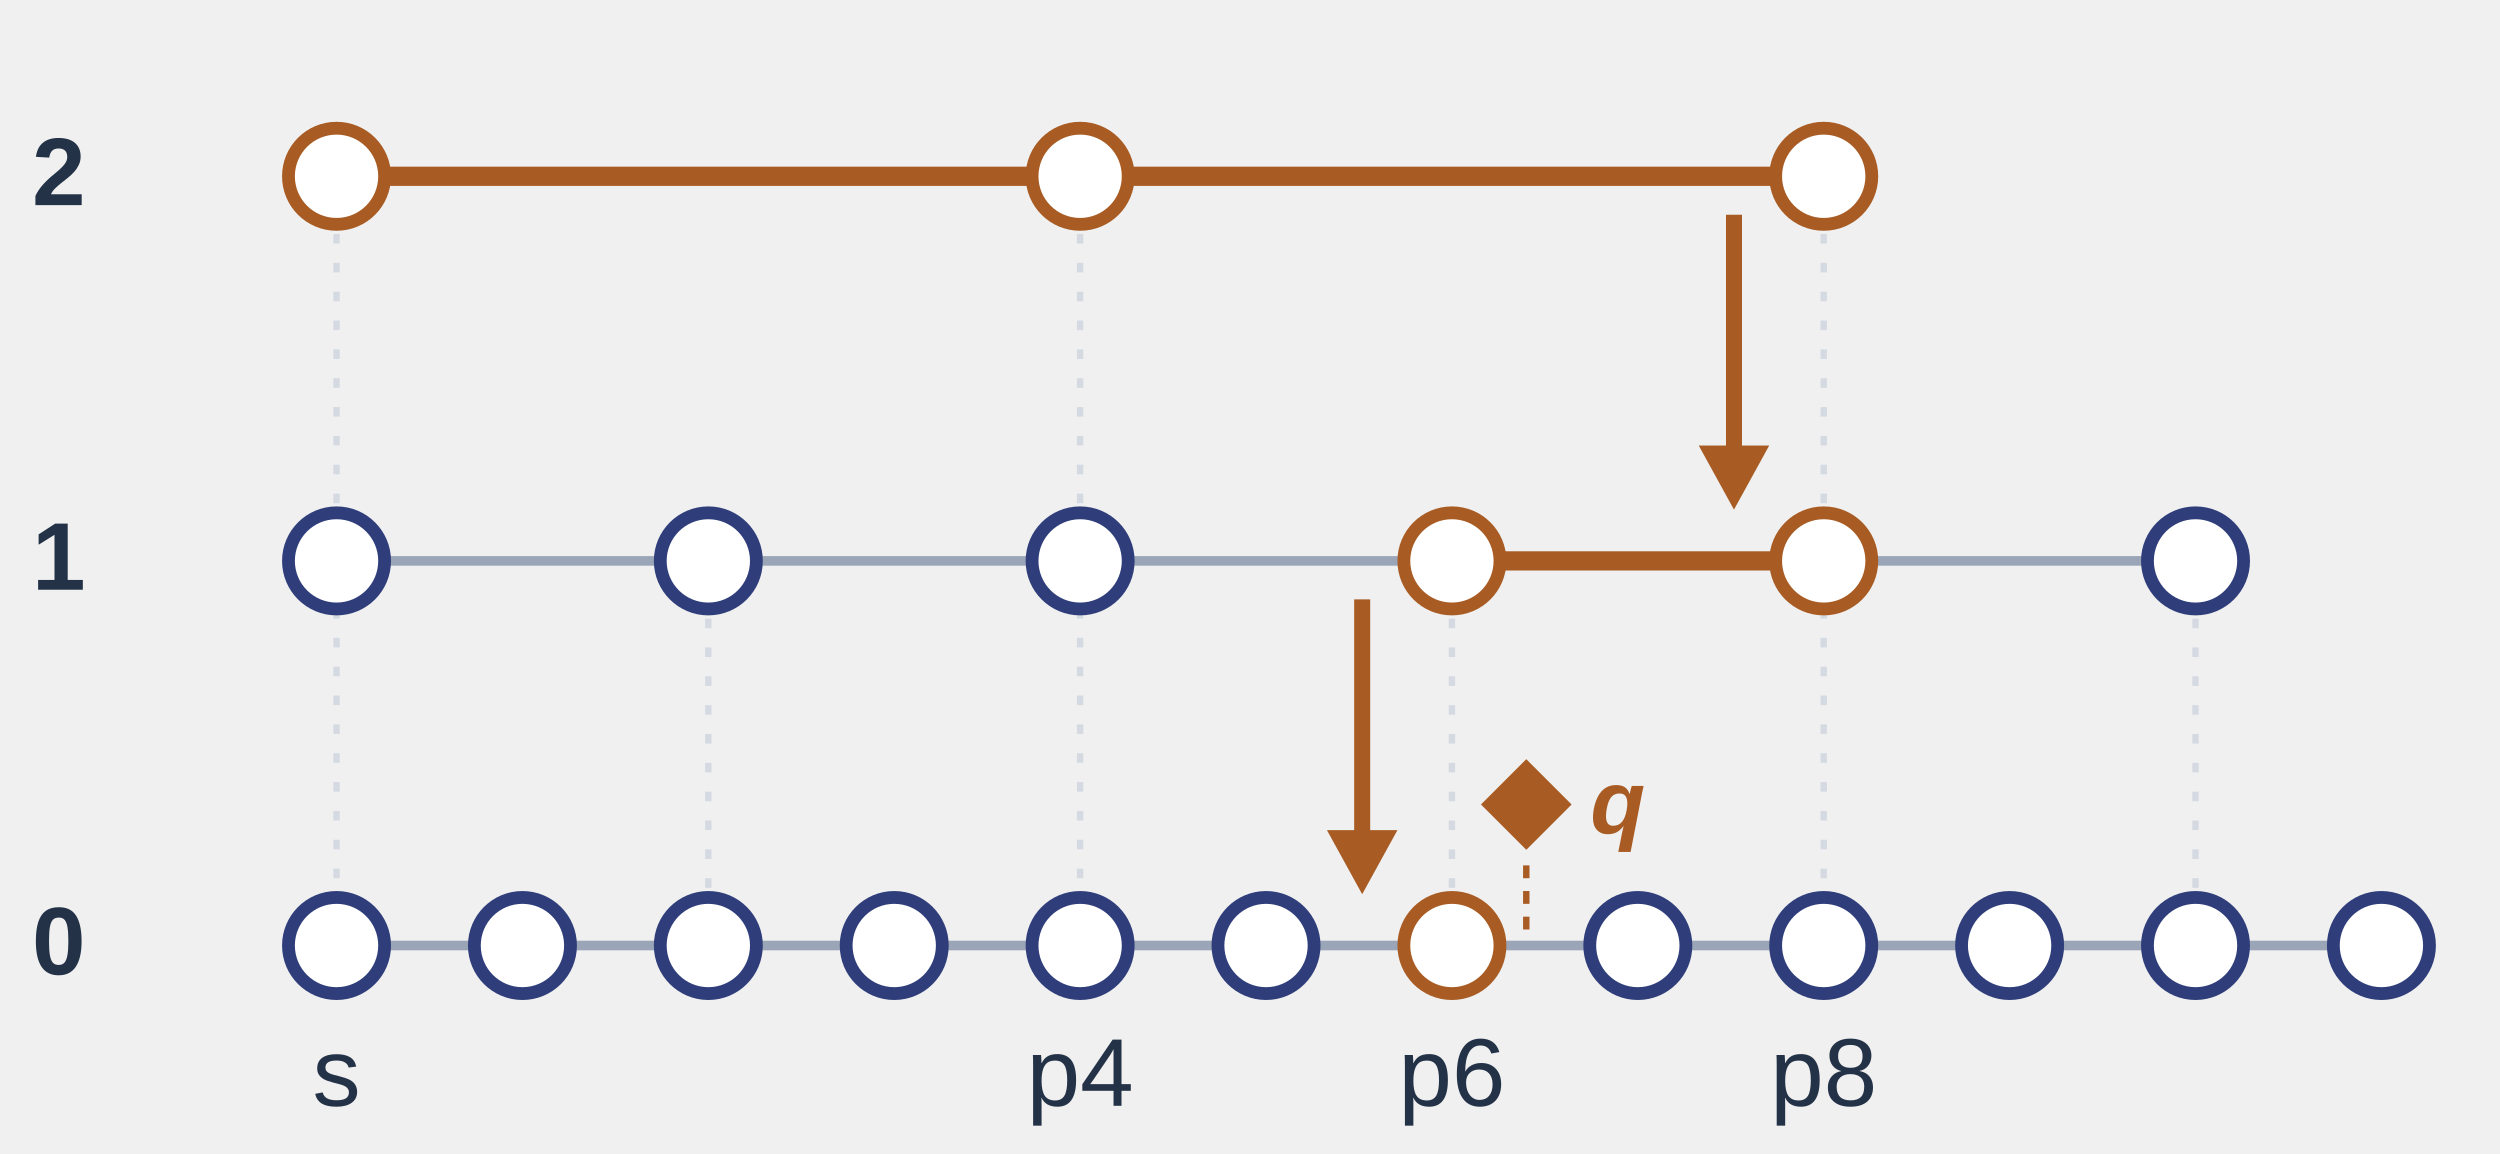
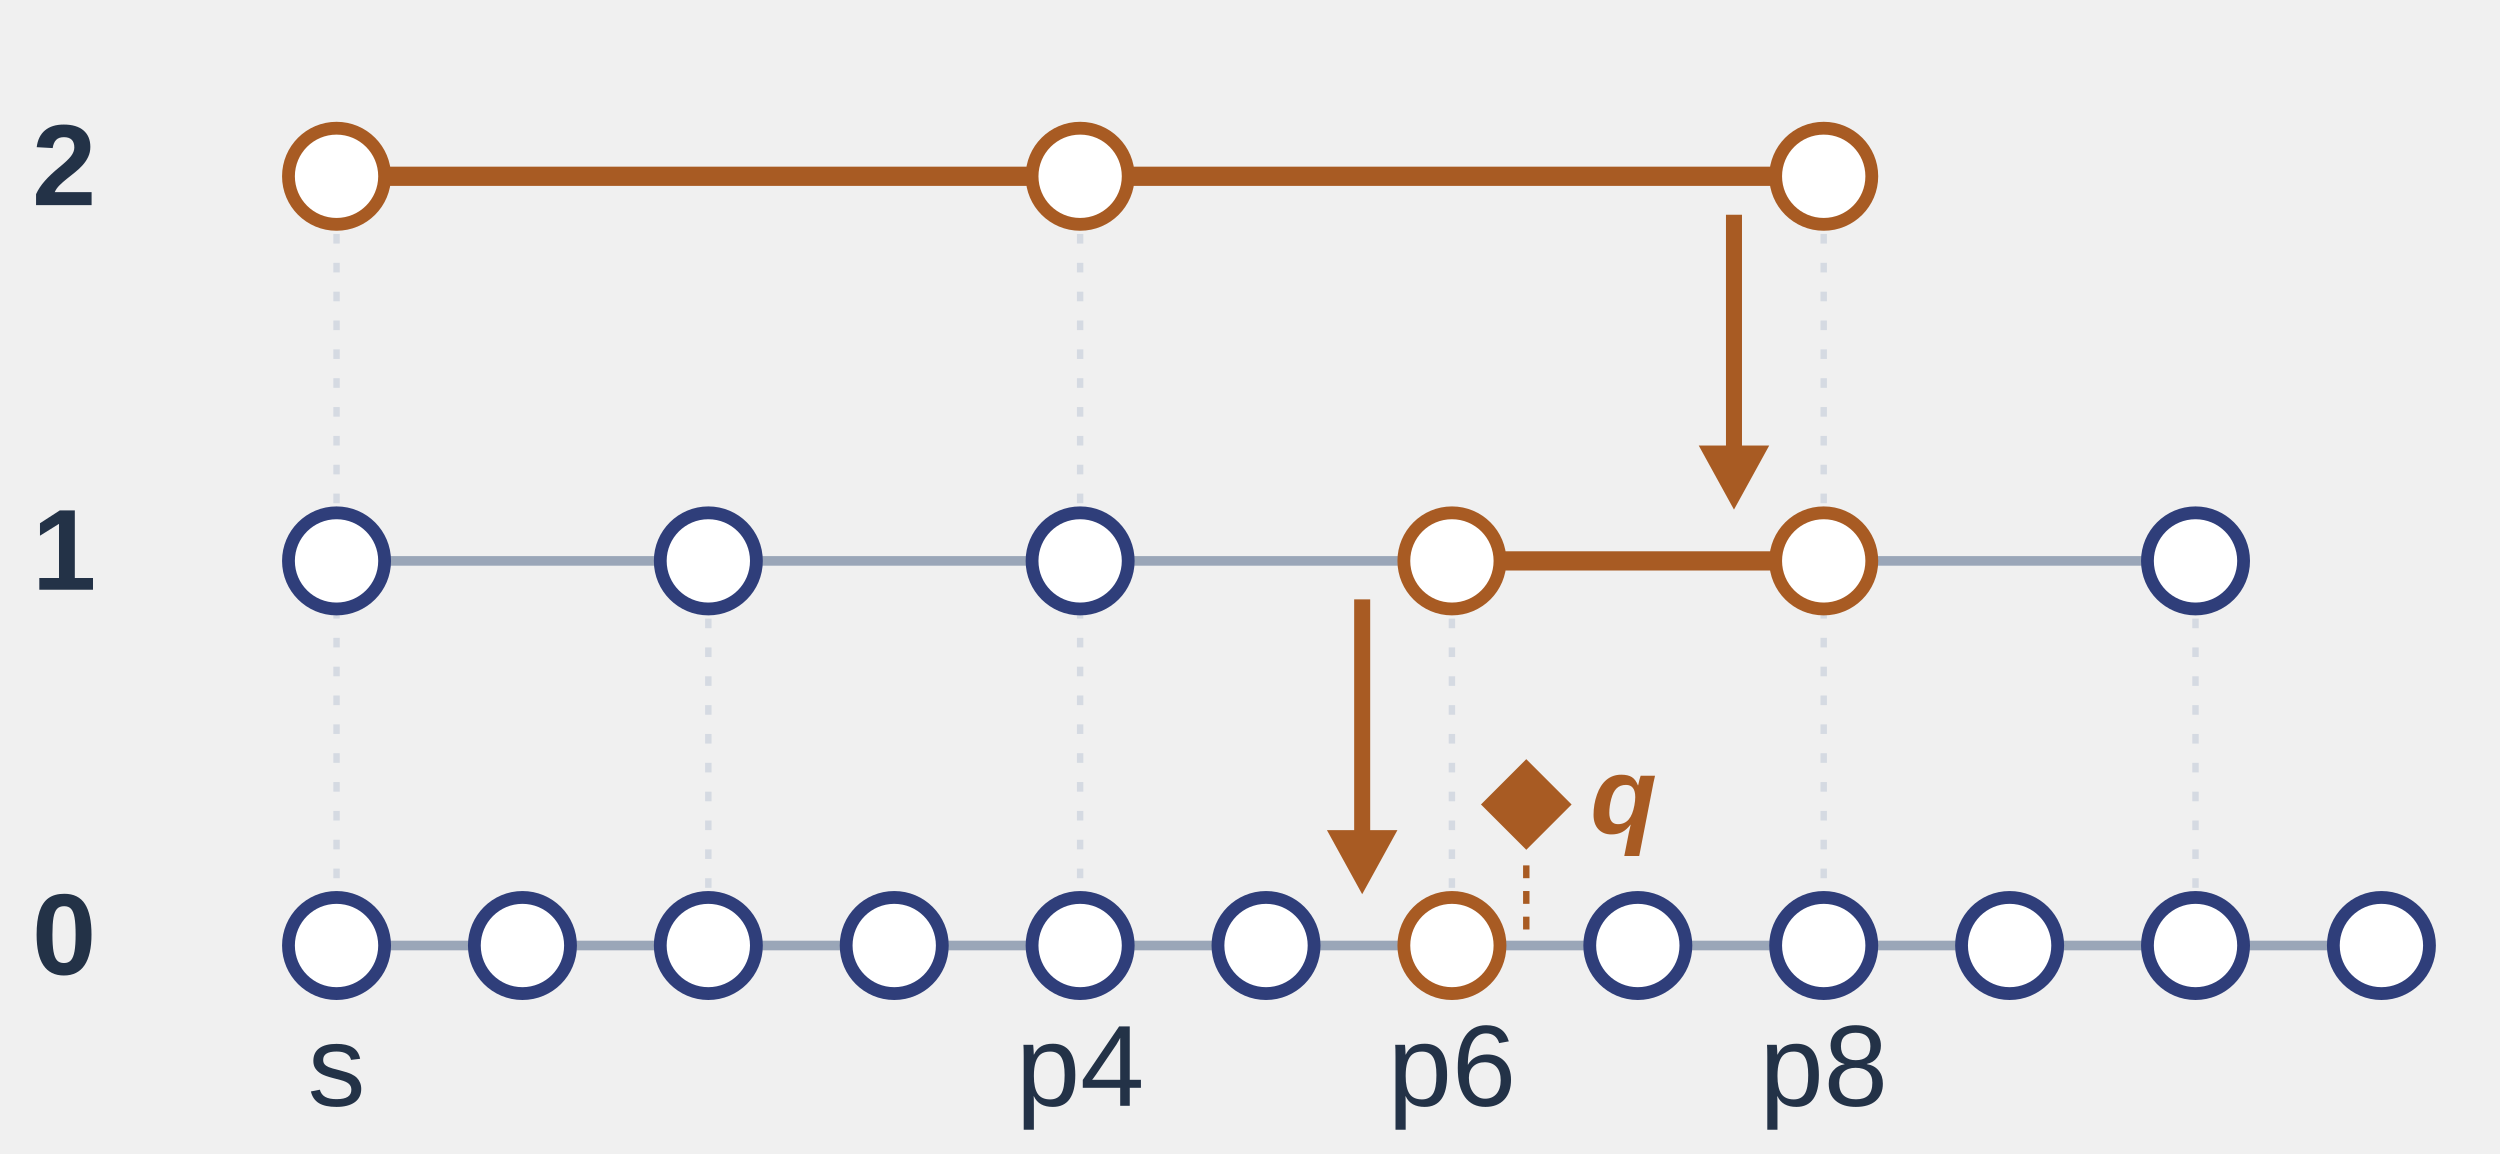
<svg xmlns="http://www.w3.org/2000/svg" viewBox="0 0 780 360" role="img" aria-labelledby="title desc">
  <defs>
    <marker id="arrow" markerWidth="10" markerHeight="10" refX="9" refY="4.5" orient="auto">
      <path d="M0,0 L9,4.5 L0,9 Z" fill="#2f3e7a" />
    </marker>
  </defs>
  <g font-family="Arial, sans-serif">
    <line x1="105" y1="55" x2="105" y2="295" stroke="#d5dae2" stroke-width="2" stroke-dasharray="3 6" />
    <line x1="163" y1="295" x2="163" y2="295" stroke="#d5dae2" stroke-width="2" stroke-dasharray="3 6" />
    <line x1="221" y1="175" x2="221" y2="295" stroke="#d5dae2" stroke-width="2" stroke-dasharray="3 6" />
    <line x1="279" y1="295" x2="279" y2="295" stroke="#d5dae2" stroke-width="2" stroke-dasharray="3 6" />
    <line x1="337" y1="55" x2="337" y2="295" stroke="#d5dae2" stroke-width="2" stroke-dasharray="3 6" />
    <line x1="395" y1="295" x2="395" y2="295" stroke="#d5dae2" stroke-width="2" stroke-dasharray="3 6" />
    <line x1="453" y1="175" x2="453" y2="295" stroke="#d5dae2" stroke-width="2" stroke-dasharray="3 6" />
    <line x1="511" y1="295" x2="511" y2="295" stroke="#d5dae2" stroke-width="2" stroke-dasharray="3 6" />
    <line x1="569" y1="55" x2="569" y2="295" stroke="#d5dae2" stroke-width="2" stroke-dasharray="3 6" />
    <line x1="627" y1="295" x2="627" y2="295" stroke="#d5dae2" stroke-width="2" stroke-dasharray="3 6" />
    <line x1="685" y1="175" x2="685" y2="295" stroke="#d5dae2" stroke-width="2" stroke-dasharray="3 6" />
    <line x1="743" y1="295" x2="743" y2="295" stroke="#d5dae2" stroke-width="2" stroke-dasharray="3 6" />
-     <text x="10" y="64" font-size="30" fill="#233247" text-anchor="start" font-weight="bold">2</text>
+     <text x="10" y="64" font-size="36" fill="#233247" text-anchor="start" font-weight="bold">2</text>
    <line x1="120" y1="55" x2="322" y2="55" stroke="#a85b23" stroke-width="6" />
    <line x1="352" y1="55" x2="554" y2="55" stroke="#a85b23" stroke-width="6" />
    <circle cx="105" cy="55" r="15" fill="#ffffff" stroke="#a85b23" stroke-width="4" />
    <circle cx="337" cy="55" r="15" fill="#ffffff" stroke="#a85b23" stroke-width="4" />
    <circle cx="569" cy="55" r="15" fill="#ffffff" stroke="#a85b23" stroke-width="4" />
-     <text x="10" y="184" font-size="30" fill="#233247" text-anchor="start" font-weight="bold">1</text>
+     <text x="10" y="184" font-size="36" fill="#233247" text-anchor="start" font-weight="bold">1</text>
    <line x1="120" y1="175" x2="206" y2="175" stroke="#9aa6b8" stroke-width="3" />
    <line x1="236" y1="175" x2="322" y2="175" stroke="#9aa6b8" stroke-width="3" />
    <line x1="352" y1="175" x2="438" y2="175" stroke="#9aa6b8" stroke-width="3" />
    <line x1="468" y1="175" x2="554" y2="175" stroke="#a85b23" stroke-width="6" />
    <line x1="584" y1="175" x2="670" y2="175" stroke="#9aa6b8" stroke-width="3" />
    <circle cx="105" cy="175" r="15" fill="#ffffff" stroke="#2f3e7a" stroke-width="4" />
    <circle cx="221" cy="175" r="15" fill="#ffffff" stroke="#2f3e7a" stroke-width="4" />
    <circle cx="337" cy="175" r="15" fill="#ffffff" stroke="#2f3e7a" stroke-width="4" />
    <circle cx="453" cy="175" r="15" fill="#ffffff" stroke="#a85b23" stroke-width="4" />
    <circle cx="569" cy="175" r="15" fill="#ffffff" stroke="#a85b23" stroke-width="4" />
    <circle cx="685" cy="175" r="15" fill="#ffffff" stroke="#2f3e7a" stroke-width="4" />
-     <text x="10" y="304" font-size="30" fill="#233247" text-anchor="start" font-weight="bold">0</text>
+     <text x="10" y="304" font-size="36" fill="#233247" text-anchor="start" font-weight="bold">0</text>
    <line x1="120" y1="295" x2="148" y2="295" stroke="#9aa6b8" stroke-width="3" />
    <line x1="178" y1="295" x2="206" y2="295" stroke="#9aa6b8" stroke-width="3" />
    <line x1="236" y1="295" x2="264" y2="295" stroke="#9aa6b8" stroke-width="3" />
    <line x1="294" y1="295" x2="322" y2="295" stroke="#9aa6b8" stroke-width="3" />
    <line x1="352" y1="295" x2="380" y2="295" stroke="#9aa6b8" stroke-width="3" />
    <line x1="410" y1="295" x2="438" y2="295" stroke="#9aa6b8" stroke-width="3" />
    <line x1="468" y1="295" x2="496" y2="295" stroke="#9aa6b8" stroke-width="3" />
    <line x1="526" y1="295" x2="554" y2="295" stroke="#9aa6b8" stroke-width="3" />
    <line x1="584" y1="295" x2="612" y2="295" stroke="#9aa6b8" stroke-width="3" />
    <line x1="642" y1="295" x2="670" y2="295" stroke="#9aa6b8" stroke-width="3" />
    <line x1="700" y1="295" x2="728" y2="295" stroke="#9aa6b8" stroke-width="3" />
    <circle cx="105" cy="295" r="15" fill="#ffffff" stroke="#2f3e7a" stroke-width="4" />
    <circle cx="163" cy="295" r="15" fill="#ffffff" stroke="#2f3e7a" stroke-width="4" />
    <circle cx="221" cy="295" r="15" fill="#ffffff" stroke="#2f3e7a" stroke-width="4" />
    <circle cx="279" cy="295" r="15" fill="#ffffff" stroke="#2f3e7a" stroke-width="4" />
    <circle cx="337" cy="295" r="15" fill="#ffffff" stroke="#2f3e7a" stroke-width="4" />
    <circle cx="395" cy="295" r="15" fill="#ffffff" stroke="#2f3e7a" stroke-width="4" />
    <circle cx="453" cy="295" r="15" fill="#ffffff" stroke="#a85b23" stroke-width="4" />
    <circle cx="511" cy="295" r="15" fill="#ffffff" stroke="#2f3e7a" stroke-width="4" />
    <circle cx="569" cy="295" r="15" fill="#ffffff" stroke="#2f3e7a" stroke-width="4" />
    <circle cx="627" cy="295" r="15" fill="#ffffff" stroke="#2f3e7a" stroke-width="4" />
    <circle cx="685" cy="295" r="15" fill="#ffffff" stroke="#2f3e7a" stroke-width="4" />
    <circle cx="743" cy="295" r="15" fill="#ffffff" stroke="#2f3e7a" stroke-width="4" />
-     <text x="105" y="345" font-size="30" fill="#233247" text-anchor="middle" font-weight="normal">s</text>
-     <text x="337" y="345" font-size="30" fill="#233247" text-anchor="middle" font-weight="normal">p4</text>
-     <text x="453" y="345" font-size="30" fill="#233247" text-anchor="middle" font-weight="normal">p6</text>
-     <text x="569" y="345" font-size="30" fill="#233247" text-anchor="middle" font-weight="normal">p8</text>
+     <text x="105" y="345" font-size="36" fill="#233247" text-anchor="middle" font-weight="normal">s</text>
+     <text x="337" y="345" font-size="36" fill="#233247" text-anchor="middle" font-weight="normal">p4</text>
+     <text x="453" y="345" font-size="36" fill="#233247" text-anchor="middle" font-weight="normal">p6</text>
+     <text x="569" y="345" font-size="36" fill="#233247" text-anchor="middle" font-weight="normal">p8</text>
    <line x1="541" y1="67" x2="541" y2="141" stroke="#a85b23" stroke-width="5" />
    <path d="M530,139 L552,139 L541,159 Z" fill="#a85b23" />
    <line x1="425" y1="187" x2="425" y2="261" stroke="#a85b23" stroke-width="5" />
    <path d="M414,259 L436,259 L425,279 Z" fill="#a85b23" />
    <line x1="476.2" y1="270" x2="476.2" y2="292" stroke="#a85b23" stroke-width="2" stroke-dasharray="4 4" />
    <rect x="466.2" y="241" width="20" height="20" fill="#a85b23" transform="rotate(45 476.2 251)" />
-     <text x="496.2" y="260" font-size="28" fill="#a85b23" text-anchor="start" font-weight="bold" font-style="italic">q</text>
+     <text x="496.2" y="260" font-size="34" fill="#a85b23" text-anchor="start" font-weight="bold" font-style="italic">q</text>
  </g>
</svg>
